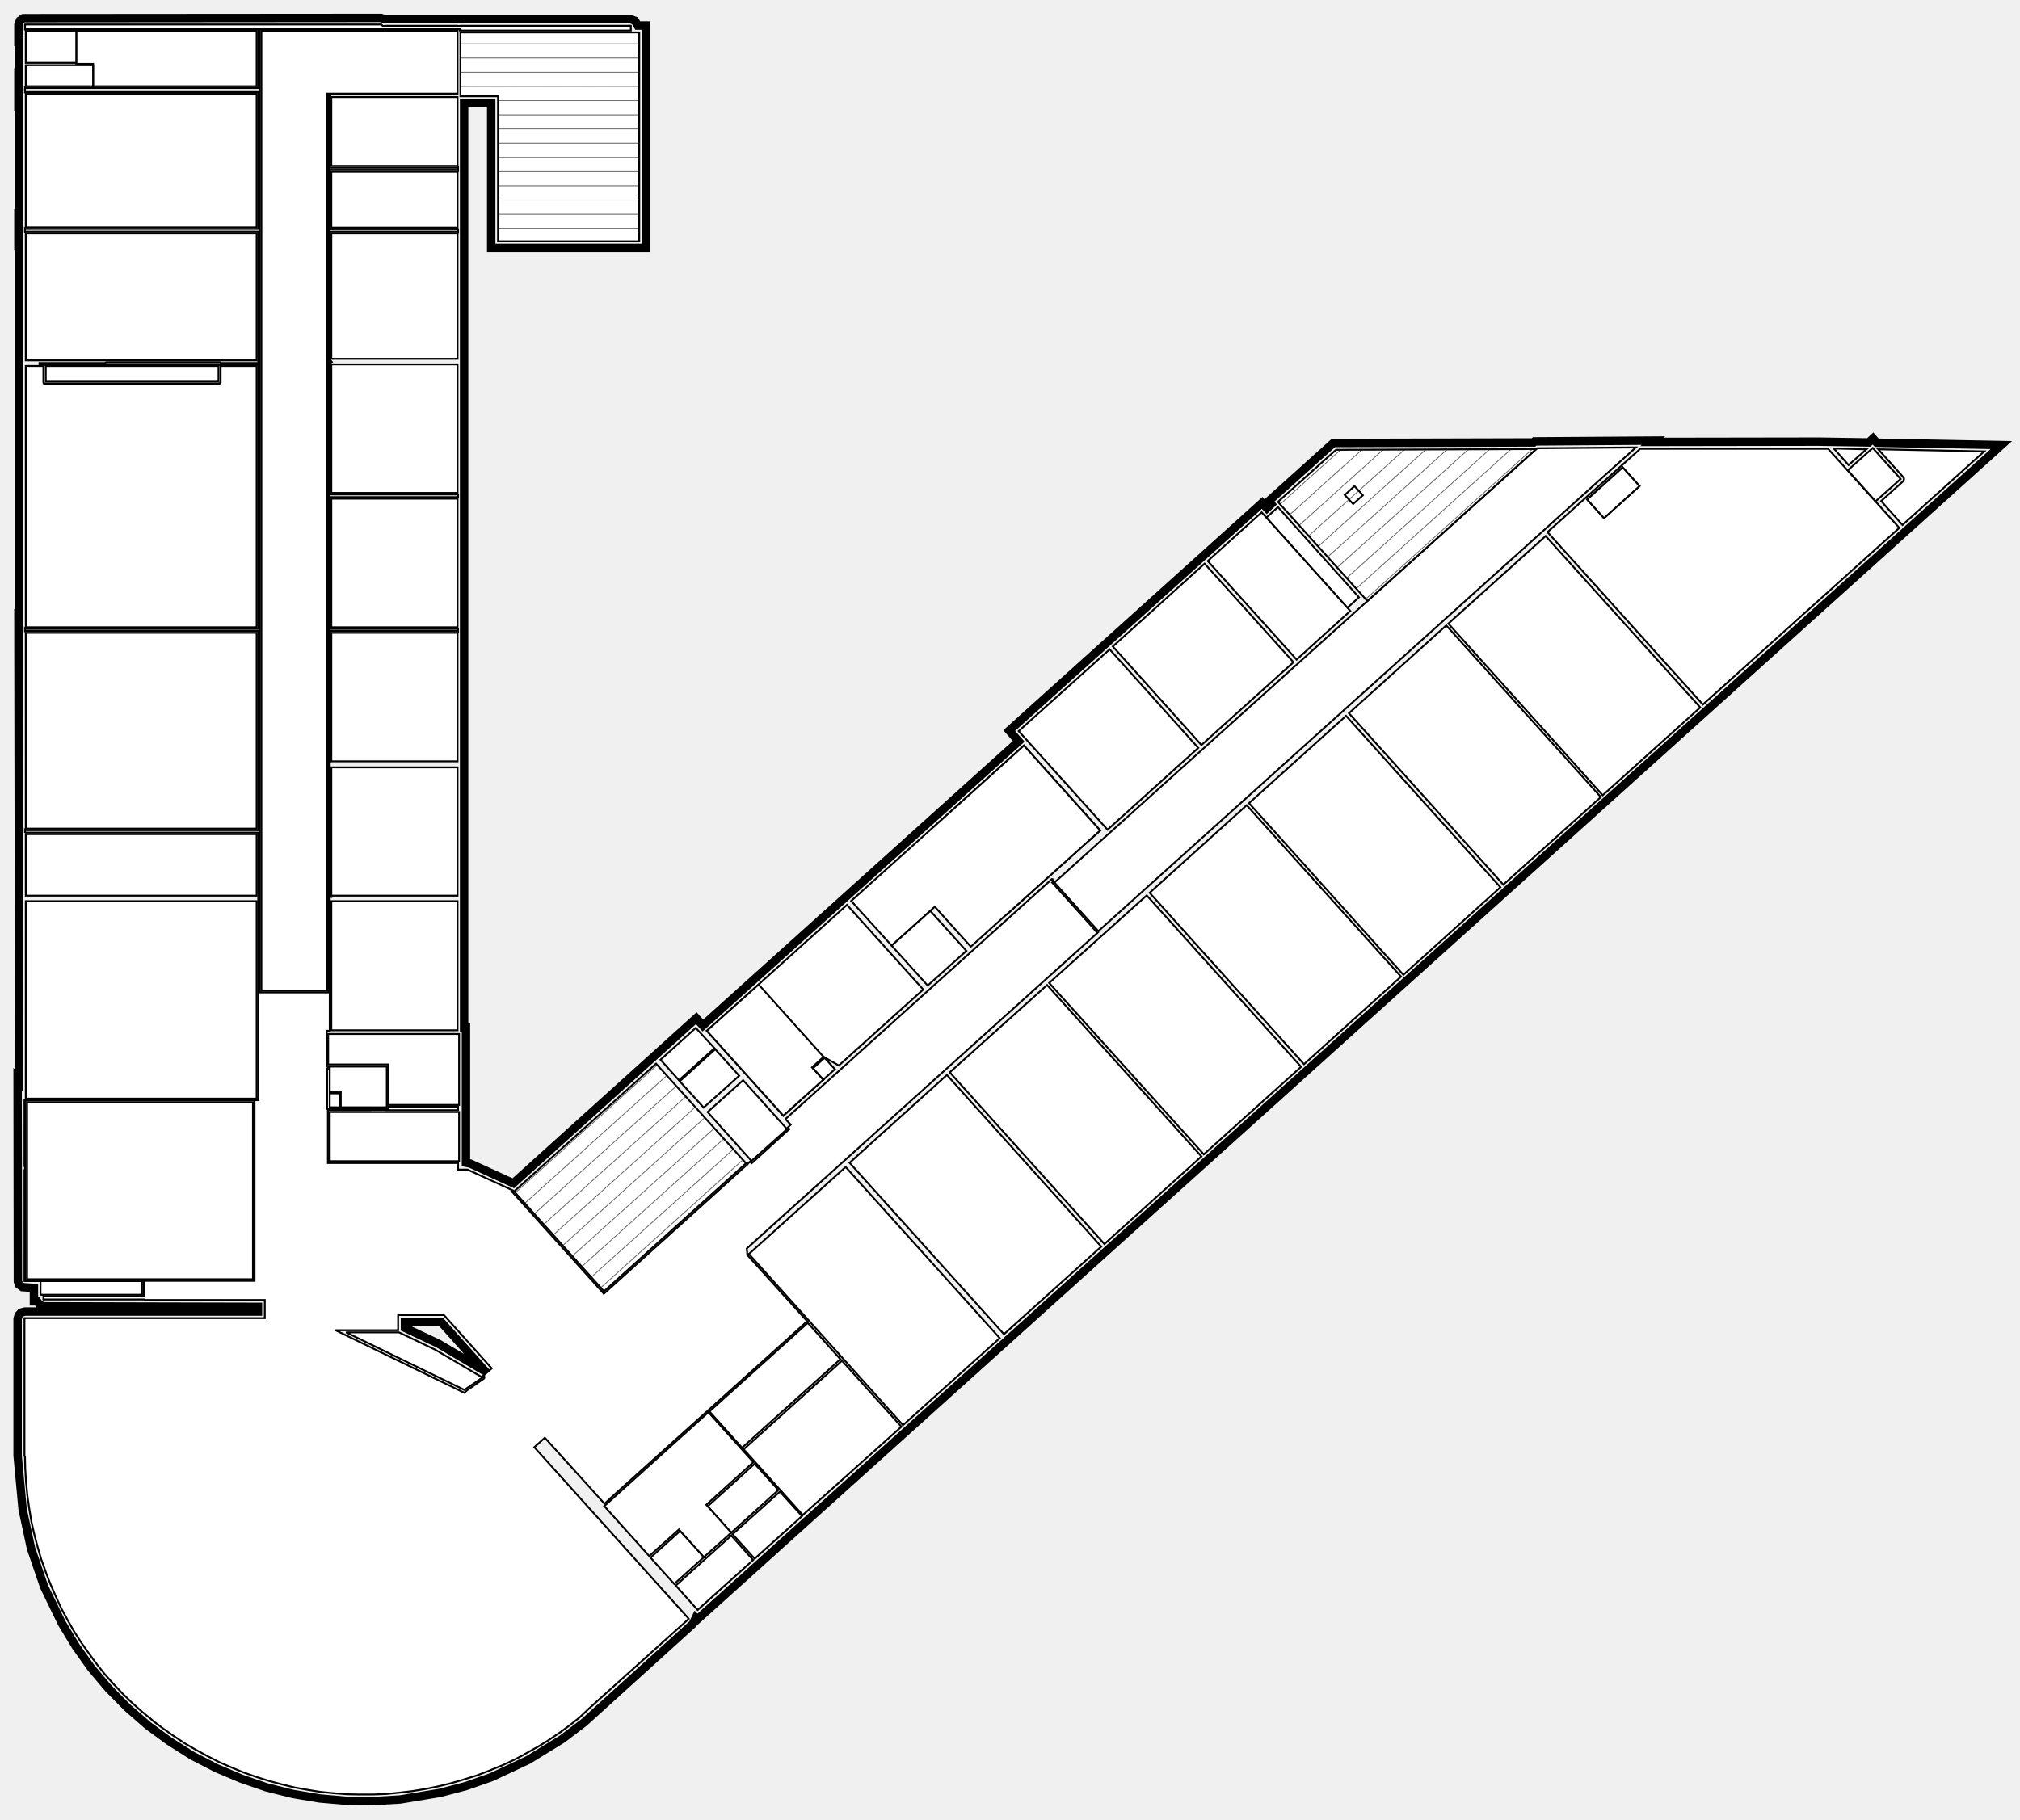
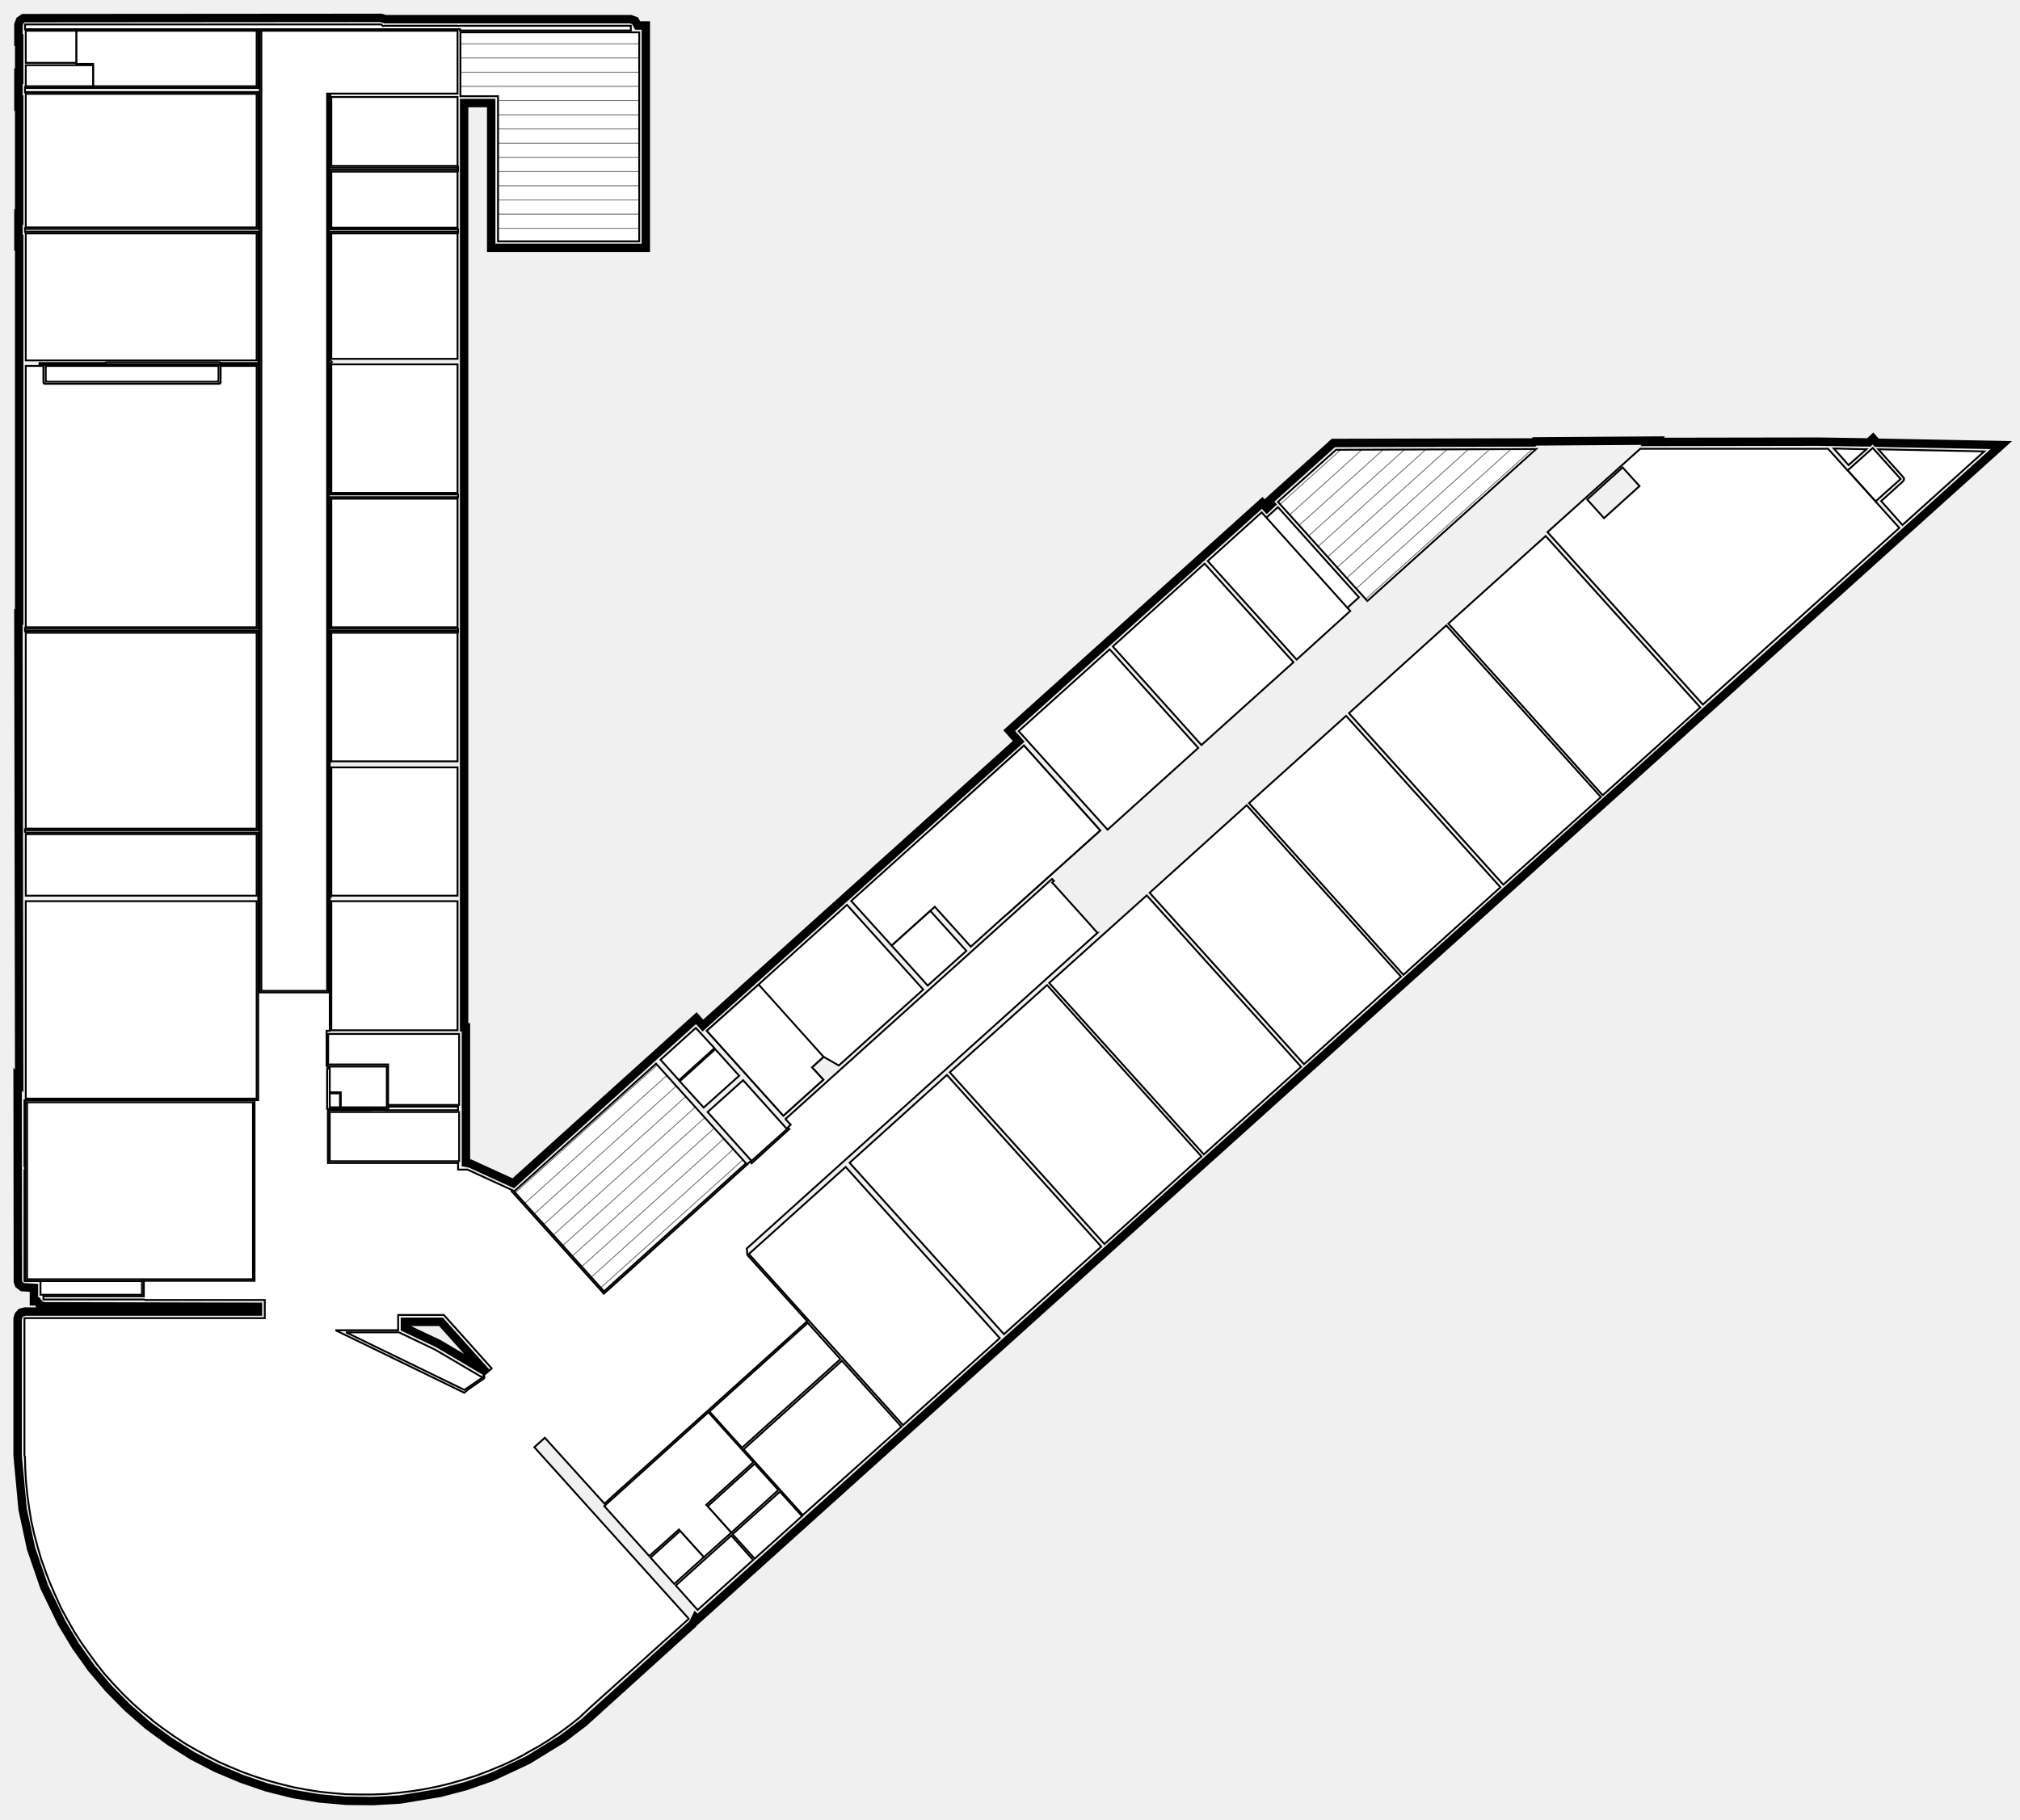
<svg xmlns="http://www.w3.org/2000/svg" viewBox="-9.4 -11.1 768.2 692.0" width="384.1mm" height="346.0mm">
  <style>.room{stroke:#000;stroke-width:.7}.out{fill:none;stroke:#000;stroke-width:3.2}.deco{fill:none;stroke:#000;stroke-width:.5}</style>
  <defs>
    <pattern id="t0" patternUnits="userSpaceOnUse" width="5.4" height="5.4">
      <path d="M0 0H5.4" stroke="#000" stroke-width=".35" />
    </pattern>
    <pattern id="t42" patternUnits="userSpaceOnUse" width="5.4" height="5.4" patternTransform="rotate(-42)">
      <path d="M0 0H5.4" stroke="#000" stroke-width=".35" />
    </pattern>
  </defs>
  <g id="pomieszczenia">
    <path id="room-0-01" class="room" fill="#fff" fill-rule="evenodd" d="M-0.1 432.4L-0.1 432.4L-0.1 432.5L-0.1 432.5L0.2 433.2L-0.1 434.0L-0.1 434.0L-0.1 434.0L-0.1 434.0L-0.1 476.0L-0.1 476.0L-0.1 476.0L-0.1 476.0L-0.1 476.1L-0.1 476.1L-0.1 476.1L-0.1 476.1L-0.0 476.1L-0.0 476.2L-0.0 476.2L0.0 476.2L0.0 476.2L0.1 476.2L0.1 476.2L0.1 476.2L0.1 476.2L5.4 476.2L5.4 476.1L5.4 476.1L0.9 476.1L0.3 476.1L0.3 475.5L0.3 408.2L0.3 407.5L0.9 407.5L86.8 407.5L87.4 407.5L87.4 408.2L87.4 475.5L87.4 476.1L86.8 476.1L45.3 476.1L45.2 476.1L45.2 476.1L45.3 476.2L45.3 476.2L45.3 481.4L45.3 482.0L44.6 482.0L7.1 482.0L7.1 483.0L7.1 483.0L7.1 483.0L7.1 483.1L7.1 483.1L7.1 483.1L7.1 483.1L7.1 483.1L7.2 483.1L7.2 483.1L7.2 483.2L7.2 483.2L7.2 483.2L7.2 483.2L7.3 483.2L7.3 483.2L7.3 483.2L45.4 483.2L45.8 483.4L45.8 483.4L45.9 483.4L45.9 483.4L45.9 483.4L91.3 483.4L91.3 490.3L0.1 490.3L0.1 490.3L0.1 490.3L0.1 490.3L0.0 490.3L0.0 490.3L-0.0 490.3L-0.0 490.3L-0.0 490.4L-0.1 490.4L-0.1 490.4L-0.1 490.4L-0.1 490.4L-0.1 490.5L-0.1 490.5L-0.1 490.5L-0.1 490.5L-0.1 542.6L-0.1 542.6L-0.1 542.6L-0.1 542.6L-0.1 542.6L0.1 543.1L0.2 547.6L0.2 547.6L0.5 552.6L0.5 552.6L1.0 557.6L1.0 557.6L1.7 562.6L1.7 562.6L2.5 567.5L2.5 567.5L3.6 572.4L3.6 572.4L4.9 577.3L4.9 577.3L6.3 582.1L6.3 582.1L8.0 586.8L8.0 586.9L9.8 591.5L9.8 591.5L11.8 596.1L11.8 596.1L13.9 600.7L13.9 600.7L16.3 605.1L16.3 605.1L18.8 609.5L18.8 609.5L21.5 613.7L21.5 613.7L24.4 617.8L24.4 617.8L27.4 621.9L27.4 621.9L30.5 625.8L30.5 625.8L33.8 629.5L33.8 629.5L37.3 633.2L37.3 633.2L40.9 636.7L40.9 636.7L44.6 640.0L44.6 640.0L48.5 643.2L48.5 643.3L52.5 646.3L52.5 646.3L56.6 649.2L56.6 649.2L60.8 652.0L60.8 652.0L65.1 654.5L65.1 654.5L69.5 656.9L69.5 656.9L74.0 659.2L74.0 659.2L78.6 661.2L78.6 661.2L83.2 663.1L83.2 663.1L88.0 664.8L88.0 664.8L92.8 666.3L92.8 666.3L97.6 667.6L97.6 667.6L102.5 668.8L102.5 668.8L107.4 669.7L107.4 669.7L112.4 670.5L112.4 670.5L117.4 671.0L117.4 671.0L122.4 671.4L122.4 671.4L127.4 671.5L127.4 671.5L132.4 671.5L132.4 671.5L137.5 671.3L137.5 671.3L142.5 670.8L142.5 670.8L147.5 670.2L147.5 670.2L152.4 669.4L152.4 669.4L157.3 668.4L157.3 668.4L162.2 667.2L162.2 667.2L167.0 665.8L167.0 665.8L171.8 664.3L171.8 664.3L176.5 662.5L176.5 662.5L181.1 660.6L181.2 660.6L185.7 658.5L185.7 658.5L190.2 656.2L190.2 656.1L194.5 653.7L194.6 653.7L198.8 651.1L198.8 651.1L203.0 648.3L203.0 648.3L207.1 645.3L207.1 645.3L211.0 642.2L211.0 642.2L214.7 638.7L252.4 604.8L252.4 604.8L252.4 604.7L252.4 604.7L252.4 604.7L252.4 604.7L252.5 604.7L252.5 604.6L252.5 604.6L252.5 604.6L252.5 604.6L252.5 604.6L252.4 604.5L252.4 604.5L252.4 604.5L252.4 604.5L252.4 604.5L193.8 539.4L197.8 535.8L220.5 560.9L223.4 558.2L259.2 526.0L259.2 526.0L259.6 525.7L259.6 525.7L259.7 525.6L259.8 525.6L259.8 525.6L259.8 525.5L260.0 525.3L291.1 497.3L297.4 491.6L297.5 491.6L297.6 491.5L297.6 491.5L274.9 466.4L274.8 466.2L274.8 466.0L274.8 466.0L274.6 463.8L407.9 343.8L408.0 343.7L408.0 343.7L408.0 343.7L408.0 343.7L408.0 343.7L407.9 343.7L407.8 343.6L404.8 340.2L391.2 325.1L390.7 324.6L391.2 324.2L391.4 324.0L390.8 323.4L390.8 323.4L390.8 323.4L390.8 323.4L390.8 323.4L390.8 323.3L390.7 323.3L390.7 323.3L390.7 323.3L390.7 323.3L390.6 323.3L390.6 323.3L390.6 323.3L390.6 323.3L390.6 323.3L390.6 323.3L390.5 323.4L390.5 323.4L390.5 323.4L289.5 414.4L289.4 414.4L289.4 414.4L289.4 414.4L289.4 414.4L289.4 414.4L289.4 414.4L289.4 414.5L289.4 414.5L289.4 414.5L289.4 414.5L289.4 414.5L289.4 414.6L289.4 414.6L289.4 414.6L289.4 414.6L289.4 414.7L289.4 414.7L291.3 416.7L290.2 417.8L290.4 417.9L290.8 418.4L290.3 418.8L276.9 431.0L276.4 431.4L276.0 430.9L275.8 430.8L275.8 430.8L274.9 431.6L274.9 431.6L274.9 431.6L274.9 431.8L274.7 431.9L262.1 443.3L220.7 480.6L220.2 481.0L219.8 480.5L185.6 442.5L185.2 442.1L185.6 441.7L185.6 441.7L185.6 441.7L185.6 441.7L168.4 433.8L168.4 433.8L168.4 433.8L168.4 433.8L168.4 433.8L168.3 433.8L168.3 433.8L164.8 433.8L164.8 431.3L116.0 431.3L115.3 431.3L115.3 430.6L115.3 411.9L115.3 411.2L116.0 411.2L131.6 411.2L131.7 411.1L137.5 411.1L137.5 411.2L164.8 411.2L164.8 409.9L138.3 409.9L138.3 410.1L138.3 410.7L137.7 410.7L120.2 410.7L120.1 410.7L120.1 410.7L120.0 410.7L120.0 410.7L119.9 410.7L119.9 410.7L116.0 410.7L115.0 410.7L115.0 395.4L115.3 395.4L115.3 394.6L115.3 394.5L115.3 394.5L115.3 394.5L115.3 394.5L114.8 394.4L114.8 393.8L114.8 382.2L114.8 381.0L116.0 381.0L116.0 381.0L116.0 380.9L116.0 380.8L116.0 331.7L116.0 330.1L116.2 330.1L116.2 330.1L116.2 330.1L116.0 329.9L116.0 329.6L116.0 280.8L116.0 279.0L116.1 279.0L116.1 278.9L116.1 278.9L116.0 278.8L116.0 278.5L116.0 229.6L116.0 228.9L116.6 228.9L164.6 228.9L164.7 228.9L164.8 229.0L164.8 229.0L164.8 228.1L164.8 228.1L164.7 228.1L164.6 228.1L116.6 228.1L116.0 228.1L116.0 227.5L116.0 178.6L116.0 178.0L116.6 178.0L164.6 178.0L164.7 178.0L164.8 178.0L164.8 178.0L164.8 177.0L164.8 177.0L164.7 177.0L164.6 177.0L116.6 177.0L116.0 177.0L116.0 176.4L116.0 127.5L116.0 127.2L116.2 127.0L116.2 127.0L116.8 126.6L116.1 125.8L116.1 125.8L116.0 125.6L116.0 125.4L116.0 77.7L116.0 77.0L116.6 77.0L164.6 77.0L164.7 77.0L164.8 77.1L164.8 77.1L164.8 76.1L164.8 76.1L164.7 76.1L164.6 76.1L116.6 76.1L116.0 76.1L116.0 75.5L116.0 54.2L116.0 53.5L116.6 53.5L164.6 53.5L164.7 53.5L164.8 53.6L164.8 53.6L164.8 52.6L164.8 52.6L164.7 52.7L164.6 52.7L116.6 52.7L116.0 52.7L116.0 52.0L116.0 25.8L116.0 25.2L116.5 25.1L116.6 25.1L115.6 25.1L115.6 365.8L115.6 366.4L115.0 366.4L90.0 366.4L89.4 366.4L89.4 365.8L89.4 0.6L89.4 0.0L90.0 0.0L164.6 0.0L165.5 0.0L165.5 0.5L165.6 0.5L165.9 0.4L166.2 0.5L230.5 0.5L230.5 -1.1L230.5 -1.1L230.5 -1.1L230.5 -1.1L230.5 -1.1L230.5 -1.2L230.5 -1.2L230.5 -1.2L230.5 -1.2L230.4 -1.2L230.4 -1.2L230.4 -1.2L230.4 -1.3L230.4 -1.3L230.3 -1.3L230.3 -1.3L230.3 -1.3L165.7 -1.3L165.6 -1.3L165.6 -1.3L165.1 -1.2L164.6 -1.3L164.6 -1.3L164.6 -1.3L137.0 -1.3L136.2 -1.2L135.6 -1.8L135.6 -1.8L135.6 -1.8L135.5 -1.8L135.5 -1.8L135.5 -1.8L135.5 -1.8L135.4 -1.8L0.3 -1.8L0.3 -1.8L0.3 -1.8L0.3 -1.8L0.2 -1.8L0.2 -1.8L0.2 -1.8L0.2 -1.8L0.2 -1.7L0.2 -1.7L0.1 -1.7L0.1 -1.7L0.1 -1.7L0.1 -1.7L0.1 -1.6L0.1 -1.6L0.1 -1.6L0.1 0.1L0.1 0.1L0.2 0.1L0.3 0.0L0.4 0.0L88.2 0.0L88.8 0.0L88.8 0.6L88.8 21.7L88.8 22.4L88.2 22.4L0.4 22.4L0.2 22.4L0.1 22.3L0.1 22.3L0.1 24.0L0.1 24.0L0.2 24.0L0.3 23.9L0.4 23.9L88.2 23.9L88.8 23.9L88.8 24.6L88.8 75.4L88.8 76.0L88.2 76.0L0.4 76.0L0.2 76.0L0.1 75.9L0.1 75.9L0.1 75.9L0.1 77.1L0.1 77.1L0.2 77.1L0.3 77.0L0.4 77.0L88.2 77.0L88.8 77.0L88.8 77.7L88.8 126.0L88.8 127.0L74.7 127.0L74.2 126.7L74.2 126.7L74.2 126.7L74.1 126.7L74.1 126.7L74.1 126.7L31.1 126.7L31.0 126.7L31.0 126.7L31.0 126.7L31.0 126.7L31.0 126.7L30.5 127.0L5.8 127.0L5.8 127.0L5.8 127.0L5.8 127.0L5.8 127.0L5.7 127.0L5.7 127.0L5.7 127.0L5.7 127.0L5.7 127.1L5.6 127.1L5.6 127.1L5.6 127.1L5.6 127.1L5.6 127.2L5.6 127.2L5.6 127.2L5.6 127.5L7.1 127.5L7.3 127.5L7.5 127.7L7.5 127.7L7.5 127.7L7.7 127.5L8.0 127.5L73.7 127.5L73.9 127.5L74.1 127.7L74.1 127.7L74.1 127.7L74.3 127.5L74.5 127.5L88.2 127.5L88.8 127.5L88.8 128.1L88.8 227.5L88.8 228.1L88.2 228.1L0.4 228.1L0.2 228.1L0.1 228.0L0.1 228.0L0.1 228.0L0.1 229.0L0.1 229.0L0.2 229.0L0.3 228.9L0.4 228.9L88.2 228.9L88.8 228.9L88.8 229.6L88.8 304.1L88.8 304.7L88.2 304.7L0.4 304.7L0.2 304.7L0.1 304.6L0.1 304.6L0.1 304.6L0.1 305.7L0.1 305.6L0.1 305.6L0.2 305.6L0.4 305.6L88.2 305.6L88.8 305.6L88.8 306.2L88.8 329.6L88.8 329.9L88.6 330.1L88.6 330.1L88.5 330.1L88.8 330.1L88.8 331.7L88.8 406.8L88.8 407.4L88.2 407.4L0.4 407.4L0.1 407.4L-0.1 407.2L-0.1 407.2L-0.1 407.1L-0.1 432.4ZM168.7 517.4L168.3 517.7L167.2 518.7L118.2 494.9L141.8 494.9L141.8 494.9L141.8 494.9L141.9 494.9L141.9 494.9L141.9 494.8L141.9 494.8L141.9 494.8L142.0 494.8L142.0 494.8L142.0 494.8L142.0 494.8L142.0 494.7L142.0 494.7L142.0 494.7L142.0 494.7L142.0 494.7L142.0 489.1L159.4 489.1L177.6 509.4L174.4 512.2L174.4 512.2L174.4 512.3L174.4 512.3L174.4 512.3L174.5 512.3L174.5 512.4L174.6 512.4L174.6 512.4L174.7 512.5L174.7 512.6L174.7 512.6L174.7 512.7L174.8 512.7L174.8 512.8L174.8 512.8L174.8 512.9L174.8 513.0L174.8 513.0L174.7 513.1L174.7 513.2L174.7 513.2L174.6 513.3L174.6 513.3L174.5 513.4L174.5 513.4L173.3 514.2L168.7 517.4Z" />
    <path id="room-0-02" class="room" fill="#fff" fill-rule="evenodd" d="M90.0 0.6L164.6 0.6L164.6 24.5L115.0 24.5L115.0 365.8L90.0 365.8L90.0 0.6Z" />
    <path id="room-0-03" class="room" fill="#fff" fill-rule="evenodd" d="M165.7 1.2L233.7 1.2L233.7 80.7L180.0 80.7L180.0 25.5L165.7 25.5L165.7 1.2Z" />
    <path id="room-0-04" class="room" fill="#fff" fill-rule="evenodd" d="M19.6 0.6L88.2 0.6L88.2 21.7L26.0 21.7L26.0 13.2L19.6 13.2L19.6 0.6Z" />
    <path id="room-0-05" class="room" fill="#fff" fill-rule="evenodd" d="M0.4 13.7L26.0 13.7L26.0 21.7L0.4 21.7L0.4 13.7Z" />
    <path id="room-0-06" class="room" fill="#fff" fill-rule="evenodd" d="M0.4 0.6L19.6 0.6L19.6 12.8L0.4 12.8L0.4 0.6Z" />
    <path id="room-0-07" class="room" fill="#fff" fill-rule="evenodd" d="M0.4 24.6L88.2 24.6L88.2 75.4L0.4 75.4L0.4 24.6Z" />
    <path id="room-0-08" class="room" fill="#fff" fill-rule="evenodd" d="M0.4 77.7L88.2 77.7L88.2 126.0L0.4 126.0L0.4 77.7Z" />
    <path id="room-0-09" class="room" fill="#fff" fill-rule="evenodd" d="M8.0 128.1L73.7 128.1L73.7 134.1L8.0 134.1L8.0 128.1Z" />
    <path id="room-0-10" class="room" fill="#fff" fill-rule="evenodd" d="M0.4 128.1L0.4 227.5L88.2 227.5L88.2 128.1L74.5 128.1L74.5 134.1L74.5 134.2L74.5 134.2L74.5 134.3L74.5 134.4L74.4 134.5L74.4 134.6L74.3 134.6L74.3 134.7L74.2 134.7L74.1 134.8L74.1 134.8L74.0 134.9L73.9 134.9L73.8 134.9L73.8 134.9L73.7 134.9L8.0 134.9L7.9 134.9L7.8 134.9L7.7 134.9L7.6 134.9L7.5 134.8L7.5 134.8L7.4 134.7L7.3 134.7L7.3 134.6L7.2 134.6L7.2 134.5L7.2 134.4L7.1 134.3L7.1 134.2L7.1 134.2L7.1 134.1L7.1 128.1L0.4 128.1Z" />
    <path id="room-0-11" class="room" fill="#fff" fill-rule="evenodd" d="M0.4 229.6L88.2 229.6L88.2 304.1L0.4 304.1L0.4 229.6Z" />
    <path id="room-0-12" class="room" fill="#fff" fill-rule="evenodd" d="M0.4 306.2L88.2 306.2L88.2 329.6L0.4 329.6L0.4 306.2Z" />
    <path id="room-0-14" class="room" fill="#fff" fill-rule="evenodd" d="M0.4 331.7L88.2 331.7L88.2 406.8L0.4 406.8L0.4 331.7Z" />
    <path id="room-0-15" class="room" fill="#fff" fill-rule="evenodd" d="M0.9 408.2L86.8 408.2L86.8 475.5L0.9 475.5L0.9 408.2Z" />
    <path id="room-0-16" class="room" fill="#fff" fill-rule="evenodd" d="M6.0 476.2L44.6 476.2L44.6 481.4L6.0 481.4L6.0 476.2Z" />
    <path id="room-0-17" class="room" fill="#fff" fill-rule="evenodd" d="M122.2 495.7L142.3 495.7L156.1 502.3L174.1 512.9L167.2 517.6L122.2 495.7Z" />
    <path id="room-0-20" class="room" fill="#fff" fill-rule="evenodd" d="M260.4 525.8L297.8 492.1L310.2 505.9L272.8 539.6L260.4 525.8Z" />
    <path id="room-0-21" class="room" fill="#fff" fill-rule="evenodd" d="M273.4 540.2L310.8 506.5L333.4 531.6L295.9 565.2L273.4 540.2Z" />
    <path id="room-0-22" class="room" fill="#fff" fill-rule="evenodd" d="M269.2 572.5L287.2 556.3L295.6 565.6L277.6 581.8L269.2 572.5Z" />
    <path id="room-0-23" class="room" fill="#fff" fill-rule="evenodd" d="M247.6 592.0L268.7 573.0L277.0 582.3L255.9 601.3L247.6 592.0Z" />
    <path id="room-0-25" class="room" fill="#fff" fill-rule="evenodd" d="M259.7 561.9L277.6 545.7L286.6 555.7L268.7 571.9L259.7 561.9Z" />
    <path id="room-0-26" class="room" fill="#fff" fill-rule="evenodd" d="M238.0 581.4L249.3 571.2L258.3 581.2L247.0 591.4L238.0 581.4Z" />
    <path id="room-0-27" class="room" fill="#fff" fill-rule="evenodd" d="M277.1 545.1L260.0 526.1L220.4 561.8L237.5 580.8L248.8 570.7L258.3 581.2L268.7 571.9L259.2 561.3L277.1 545.1Z" />
    <path id="room-0-28" class="room" fill="#fff" fill-rule="evenodd" d="M275.4 465.9L312.2 432.8L370.8 497.9L334.0 531.0L275.4 465.9Z" />
    <path id="room-0-29" class="room" fill="#fff" fill-rule="evenodd" d="M313.7 431.2L350.7 397.8L409.4 463.1L372.4 496.4L313.7 431.2Z" />
    <path id="room-0-30" class="room" fill="#fff" fill-rule="evenodd" d="M351.8 396.8L388.8 363.6L447.5 428.8L410.6 462.1L351.8 396.8Z" />
    <path id="room-0-31" class="room" fill="#fff" fill-rule="evenodd" d="M389.6 362.8L426.7 329.5L485.4 394.7L448.4 428.0L389.6 362.8Z" />
    <path id="room-0-32" class="room" fill="#fff" fill-rule="evenodd" d="M427.8 328.5L464.7 295.2L523.4 360.4L486.5 393.7L427.8 328.5Z" />
    <path id="room-0-33" class="room" fill="#fff" fill-rule="evenodd" d="M465.6 294.4L502.5 261.2L561.2 326.4L524.3 359.7L465.6 294.4Z" />
    <path id="room-0-34" class="room" fill="#fff" fill-rule="evenodd" d="M503.6 260.2L540.6 226.8L599.4 292.1L562.3 325.4L503.6 260.2Z" />
    <path id="room-0-35" class="room" fill="#fff" fill-rule="evenodd" d="M541.4 226.1L578.4 192.8L637.2 258.0L600.1 291.4L541.4 226.1Z" />
-     <path id="room-0-36" class="room" fill="#fff" fill-rule="evenodd" d="M638.2 256.9L712.9 189.7L685.8 159.6L614.4 159.6L579.1 191.3L638.2 256.9ZM607.7 166.7L614.1 173.8L600.6 186.0L594.2 178.9L607.7 166.7Z" />
-     <path id="room-0-37" class="room" fill="#fff" fill-rule="evenodd" d="M693.3 167.8L702.8 159.3L713.4 171.1L703.9 179.6L693.3 167.8Z" />
-     <path id="room-0-38" class="room" fill="#fff" fill-rule="evenodd" d="M688.0 159.5L693.6 165.8L700.4 159.8L688.0 159.5ZM714.1 188.6L745.2 160.6L704.9 159.8L714.3 170.3L714.4 170.4L714.5 170.5L714.5 170.6L714.6 170.7L714.6 170.8L714.7 170.9L714.7 171.1L714.7 171.2L714.6 171.3L714.6 171.4L714.6 171.6L714.5 171.7L714.5 171.8L714.4 171.9L714.3 172.0L714.2 172.1L706.0 179.5L714.1 188.6Z" />
-     <path id="room-0-40" class="room" fill="#fff" fill-rule="evenodd" d="M594.2 178.9L607.7 166.7L614.1 173.8L600.6 186.0L594.2 178.9Z" />
-     <path id="room-0-41" class="room" fill="#fff" fill-rule="evenodd" d="M391.6 324.6L575.2 159.4L612.7 159.1L408.3 343.1L391.6 324.6Z" />
+     <path id="room-0-36" class="room" fill="#fff" fill-rule="evenodd" d="M638.2 256.9L712.9 189.7L685.8 159.6L614.4 159.6L579.1 191.3L638.2 256.9ZM607.7 166.7L614.1 173.8L600.6 186.0L594.2 178.9L607.7 166.7ZM693.3 167.8L702.8 159.3L713.4 171.1L703.9 179.6L693.3 167.8ZM688.0 159.5L693.6 165.8L700.4 159.8L688.0 159.5ZM714.1 188.6L745.2 160.6L704.9 159.8L714.3 170.3L714.4 170.4L714.5 170.5L714.5 170.6L714.6 170.7L714.6 170.8L714.7 170.9L714.7 171.1L714.7 171.2L714.6 171.3L714.6 171.4L714.6 171.6L714.5 171.7L714.4 171.8L714.3 172.0L714.2 172.1L706.0 179.5L714.1 188.6Z" />
    <path id="room-0-42" class="room" fill="#fff" fill-rule="evenodd" d="M476.6 179.8L498.7 160.0L574.8 159.7L510.6 217.5L476.6 179.8Z" />
-     <path id="room-0-43" class="room" fill="#fff" fill-rule="evenodd" d="M502.0 177.2L505.7 173.8L508.9 177.3L505.2 180.6L502.0 177.2Z" />
-     <path id="room-0-44" class="room" fill="#fff" fill-rule="evenodd" d="M472.2 185.8L476.6 181.8L507.4 216.1L503.0 220.1L472.2 185.8Z" />
+     <path id="room-0-44" class="room" fill="#fff" fill-rule="evenodd" d="M472.2 185.8L476.6 181.8L507.4 216.1L503.0 220.1L472.2 185.8ZM449.9 202.3L470.4 183.8L504.1 221.3L483.7 239.8L449.9 202.3Z" />
    <path id="room-0-45" class="room" fill="#fff" fill-rule="evenodd" d="M413.8 234.8L448.7 203.3L482.5 240.8L447.5 272.3L413.8 234.8Z" />
-     <path id="room-0-45b" class="room" fill="#fff" fill-rule="evenodd" d="M449.9 202.3L470.4 183.8L504.1 221.3L483.7 239.8L449.9 202.3Z" />
    <path id="room-0-46" class="room" fill="#fff" fill-rule="evenodd" d="M378.0 267.0L412.6 235.9L446.3 273.4L411.8 304.5L378.0 267.0Z" />
    <path id="room-0-47" class="room" fill="#fff" fill-rule="evenodd" d="M344.6 304.4L380.0 272.5L409.0 304.8L373.6 336.6L344.6 304.4Z" />
    <path id="room-0-48" class="room" fill="#fff" fill-rule="evenodd" d="M343.1 305.7L344.6 304.4L380.0 272.5L409.0 304.8L373.6 336.6L372.1 337.9L359.8 349.0L346.1 333.8L329.7 348.6L314.3 331.6Z" />
    <path id="room-0-49" class="room" fill="#fff" fill-rule="evenodd" d="M329.7 348.6L344.4 335.4L358.1 350.6L343.4 363.8L329.7 348.6Z" />
    <path id="room-0-50" class="room" fill="#fff" fill-rule="evenodd" d="M280.6 362.0L312.7 333.1L341.7 365.3L309.6 394.2L303.8 390.9L299.4 394.9L303.7 399.6L288.5 413.3L259.4 381.0L279.1 363.4Z" />
    <path id="room-0-51" class="room" fill="#fff" fill-rule="evenodd" d="M259.4 381.0L279.1 363.4L303.8 390.9L299.4 394.9L303.7 399.6L288.5 413.3L259.4 381.0Z" />
-     <path id="room-0-52" class="room" fill="#fff" fill-rule="evenodd" d="M299.8 395.2L304.2 391.3L308.1 395.6L303.7 399.6L299.8 395.2Z" />
-     <path id="room-0-53" class="room" fill="#fff" fill-rule="evenodd" d="M259.7 411.9L273.2 399.8L289.9 418.4L276.4 430.5L259.7 411.9Z" />
-     <path id="room-0-54" class="room" fill="#fff" fill-rule="evenodd" d="M249.1 400.2L262.6 388.0L271.7 398.1L258.2 410.2L249.1 400.2Z" />
-     <path id="room-0-55" class="room" fill="#fff" fill-rule="evenodd" d="M241.8 392.0L255.2 379.9L262.3 387.6L248.8 399.8L241.8 392.0Z" />
+     <path id="room-0-53" class="room" fill="#fff" fill-rule="evenodd" d="M259.7 411.9L273.2 399.8L289.9 418.4L276.4 430.5L259.7 411.9ZM241.8 392.0L255.2 379.9L262.3 387.6L248.8 399.8L241.8 392.0ZM249.1 400.2L262.6 388.0L271.7 398.1L258.2 410.2L249.1 400.2Z" />
    <path id="room-0-56" class="room" fill="#fff" fill-rule="evenodd" d="M186.1 442.1L240.1 393.5L274.3 431.4L220.3 480.1L186.1 442.1Z" />
    <path id="room-0-57" class="room" fill="#fff" fill-rule="evenodd" d="M116.0 411.9L165.2 411.9L165.2 430.6L116.0 430.6L116.0 411.9Z" />
    <path id="room-0-58" class="room" fill="#fff" fill-rule="evenodd" d="M116.0 394.6L137.7 394.6L137.7 410.1L120.2 410.1L120.2 404.4L116.0 404.4L116.0 394.6Z" />
    <path id="room-0-59" class="room" fill="#fff" fill-rule="evenodd" d="M116.0 404.8L119.9 404.8L119.9 410.1L116.0 410.1L116.0 404.8Z" />
    <path id="room-0-60" class="room" fill="#fff" fill-rule="evenodd" d="M115.4 382.2L165.2 382.2L165.2 409.2L138.2 409.2L138.2 393.8L115.4 393.8L115.4 382.2Z" />
    <path id="room-0-61" class="room" fill="#fff" fill-rule="evenodd" d="M116.6 331.7L164.6 331.7L164.6 380.8L116.6 380.8L116.6 331.7Z" />
    <path id="room-0-62" class="room" fill="#fff" fill-rule="evenodd" d="M116.6 280.8L164.6 280.8L164.6 329.6L116.6 329.6L116.6 280.8Z" />
    <path id="room-0-63" class="room" fill="#fff" fill-rule="evenodd" d="M116.6 229.6L164.6 229.6L164.6 278.5L116.6 278.5L116.6 229.6Z" />
    <path id="room-0-64" class="room" fill="#fff" fill-rule="evenodd" d="M116.6 178.6L164.6 178.6L164.6 227.5L116.6 227.5L116.6 178.6Z" />
    <path id="room-0-65" class="room" fill="#fff" fill-rule="evenodd" d="M116.6 127.5L164.6 127.5L164.6 176.4L116.6 176.4L116.6 127.5Z" />
    <path id="room-0-66" class="room" fill="#fff" fill-rule="evenodd" d="M116.6 77.7L164.6 77.7L164.6 125.4L116.6 125.4L116.6 77.7Z" />
    <path id="room-0-67" class="room" fill="#fff" fill-rule="evenodd" d="M116.6 54.2L164.6 54.2L164.6 75.5L116.6 75.5L116.6 54.2Z" />
    <path id="room-0-68" class="room" fill="#fff" fill-rule="evenodd" d="M116.6 25.8L164.6 25.8L164.6 52.0L116.6 52.0L116.6 25.8Z" />
  </g>
  <g id="biegi" class="deco">
    <path d="M165.7 1.2L233.7 1.2L233.7 80.7L180.0 80.7L180.0 25.5L165.7 25.5L165.7 1.2Z" fill="url(#t0)" stroke="none" />
    <path d="M186.1 442.1L240.1 393.5L274.3 431.4L220.3 480.1L186.1 442.1Z" fill="url(#t42)" stroke="none" />
    <path d="M476.6 179.8L498.7 160.0L574.8 159.7L510.6 217.5L476.6 179.8Z" fill="url(#t42)" stroke="none" />
  </g>
  <path id="obrys" class="out" d="M-2.7 399.4L-2.6 476.3L-2.2 477.5L-0.9 478.5L3.5 478.8L3.5 483.9L4.7 483.9L5.8 485.3L7.2 485.8L88.7 486.0L88.7 487.8L0.1 487.8L-1.4 488.2L-2.3 489.2L-2.7 490.5L-2.7 542.6L-0.8 563.0L2.4 577.9L7.4 592.5L14.1 606.3L19.4 615.1L25.3 623.4L31.9 631.2L39.1 638.5L46.9 645.3L55.1 651.3L63.8 656.8L72.9 661.5L82.4 665.5L92.0 668.8L102.0 671.3L112.1 673.0L122.3 673.9L132.5 674.0L142.8 673.4L157.9 670.9L167.8 668.3L177.5 664.9L191.4 658.4L204.4 650.4L212.7 644.1L254.1 606.6L255.2 604.3L255.8 604.9L751.7 158.2L704.3 157.3L702.9 155.7L701.3 157.2L682.1 156.9L618.8 157.0L619.4 156.5L574.2 156.8L573.8 157.2L497.7 157.4L473.0 179.6L474.0 180.7L472.4 182.2L470.6 180.2L374.4 266.8L378.0 270.9L257.9 379.0L255.4 376.2L185.8 439.0L169.4 431.5L167.8 431.2L167.8 379.7L167.1 379.7L167.1 28.1L177.4 28.1L177.4 83.2L236.2 83.2L236.2 -1.4L233.1 -1.4L232.1 -3.2L230.4 -3.8L137.1 -3.8L135.5 -4.3L-0.5 -4.2L-1.8 -3.3L-2.4 -1.7L-2.4 4.2L-2.1 4.1L-2.1 18.0L-2.4 17.8L-2.4 28.2L-2.1 28.0L-2.1 71.6L-2.4 71.4L-2.4 81.3L-2.1 81.1L-2.1 223.7L-2.4 223.5L-2.1 400.1L-2.7 399.4ZM144.6 494.0L144.6 491.7L158.3 491.7L174.6 509.9L174.4 510.1L157.3 500.0L144.6 494.0Z" />
</svg>
